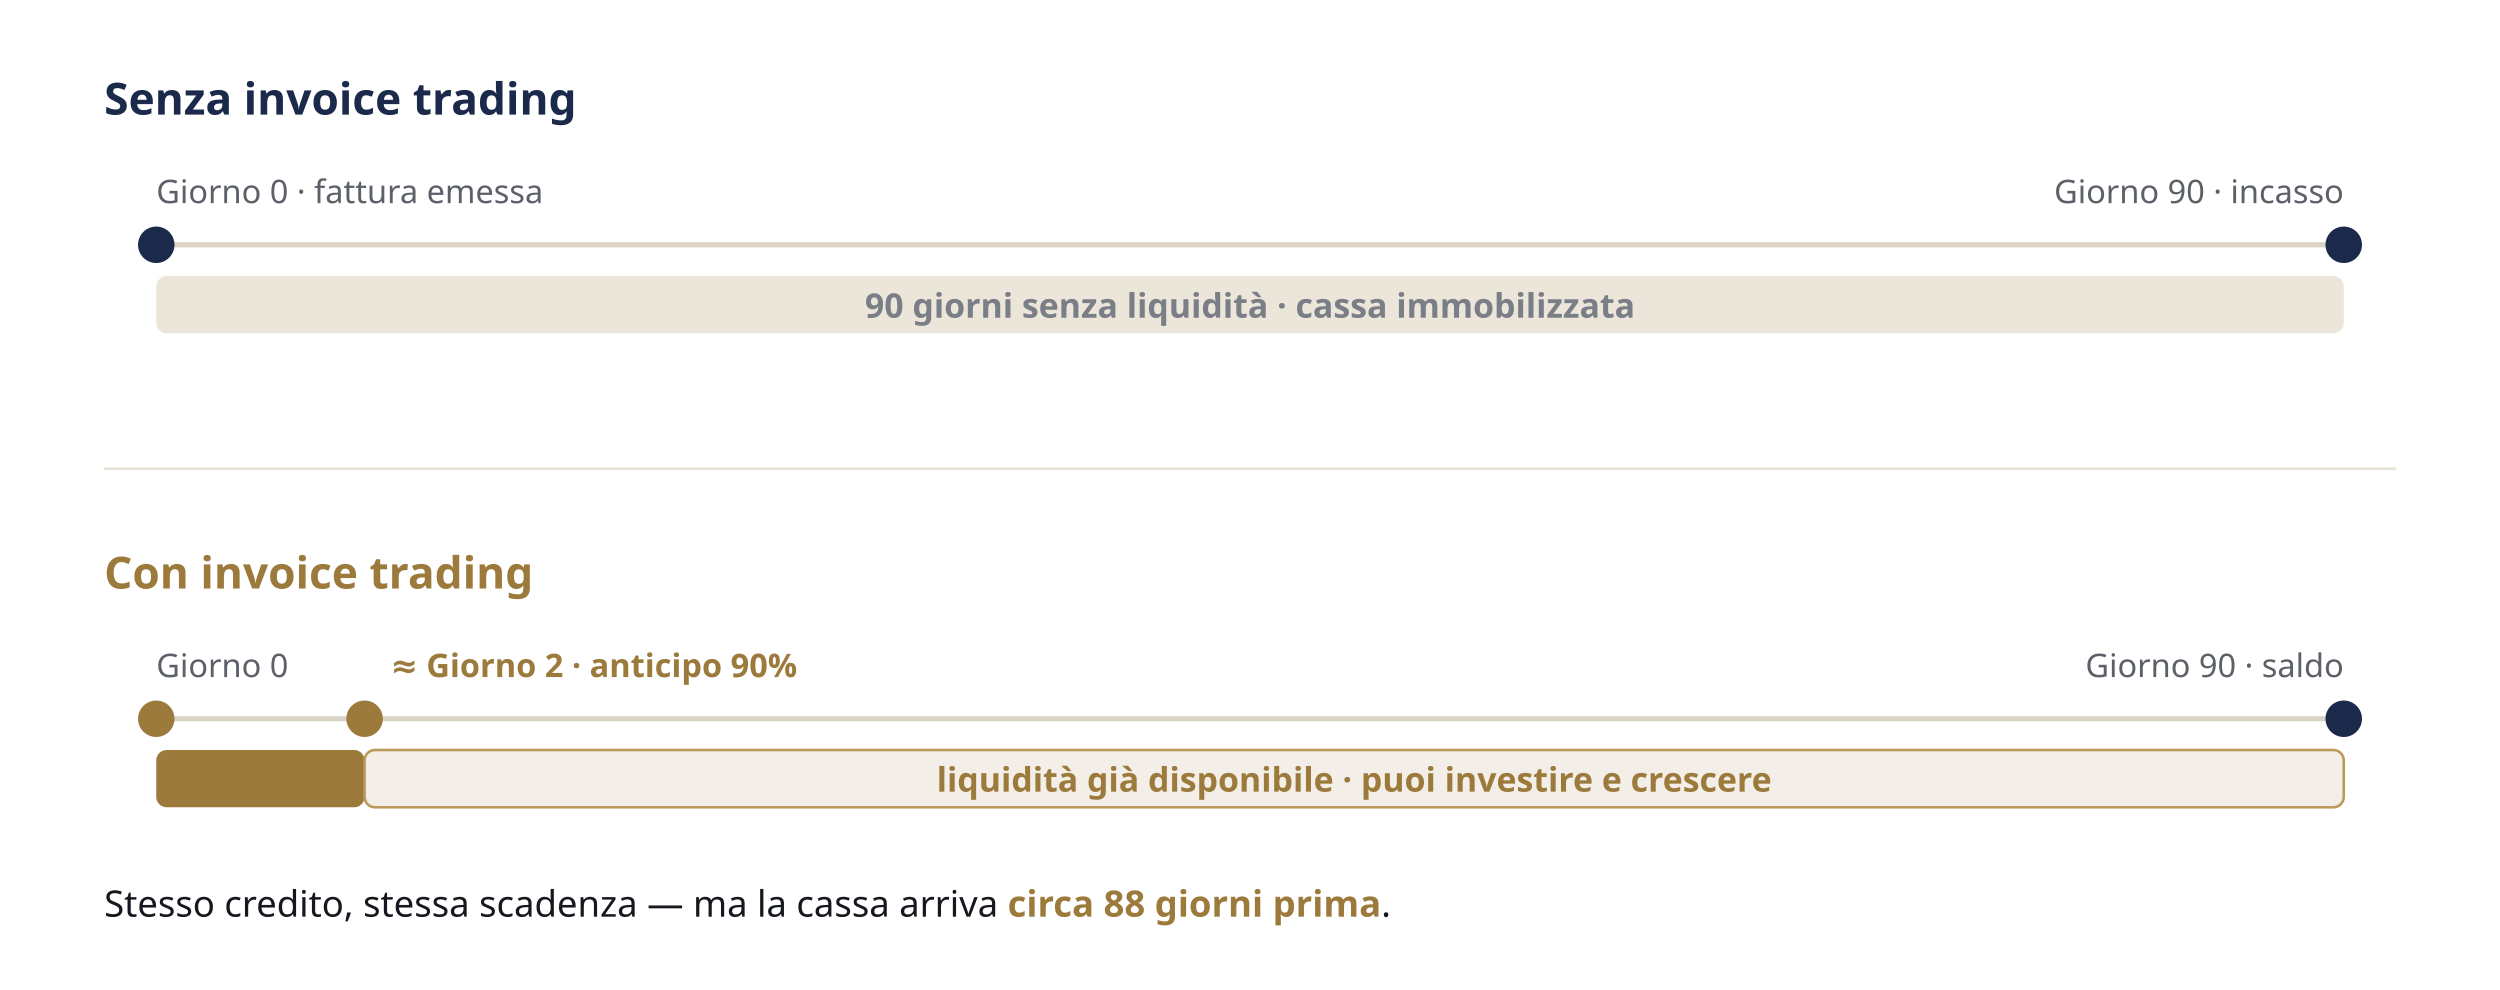
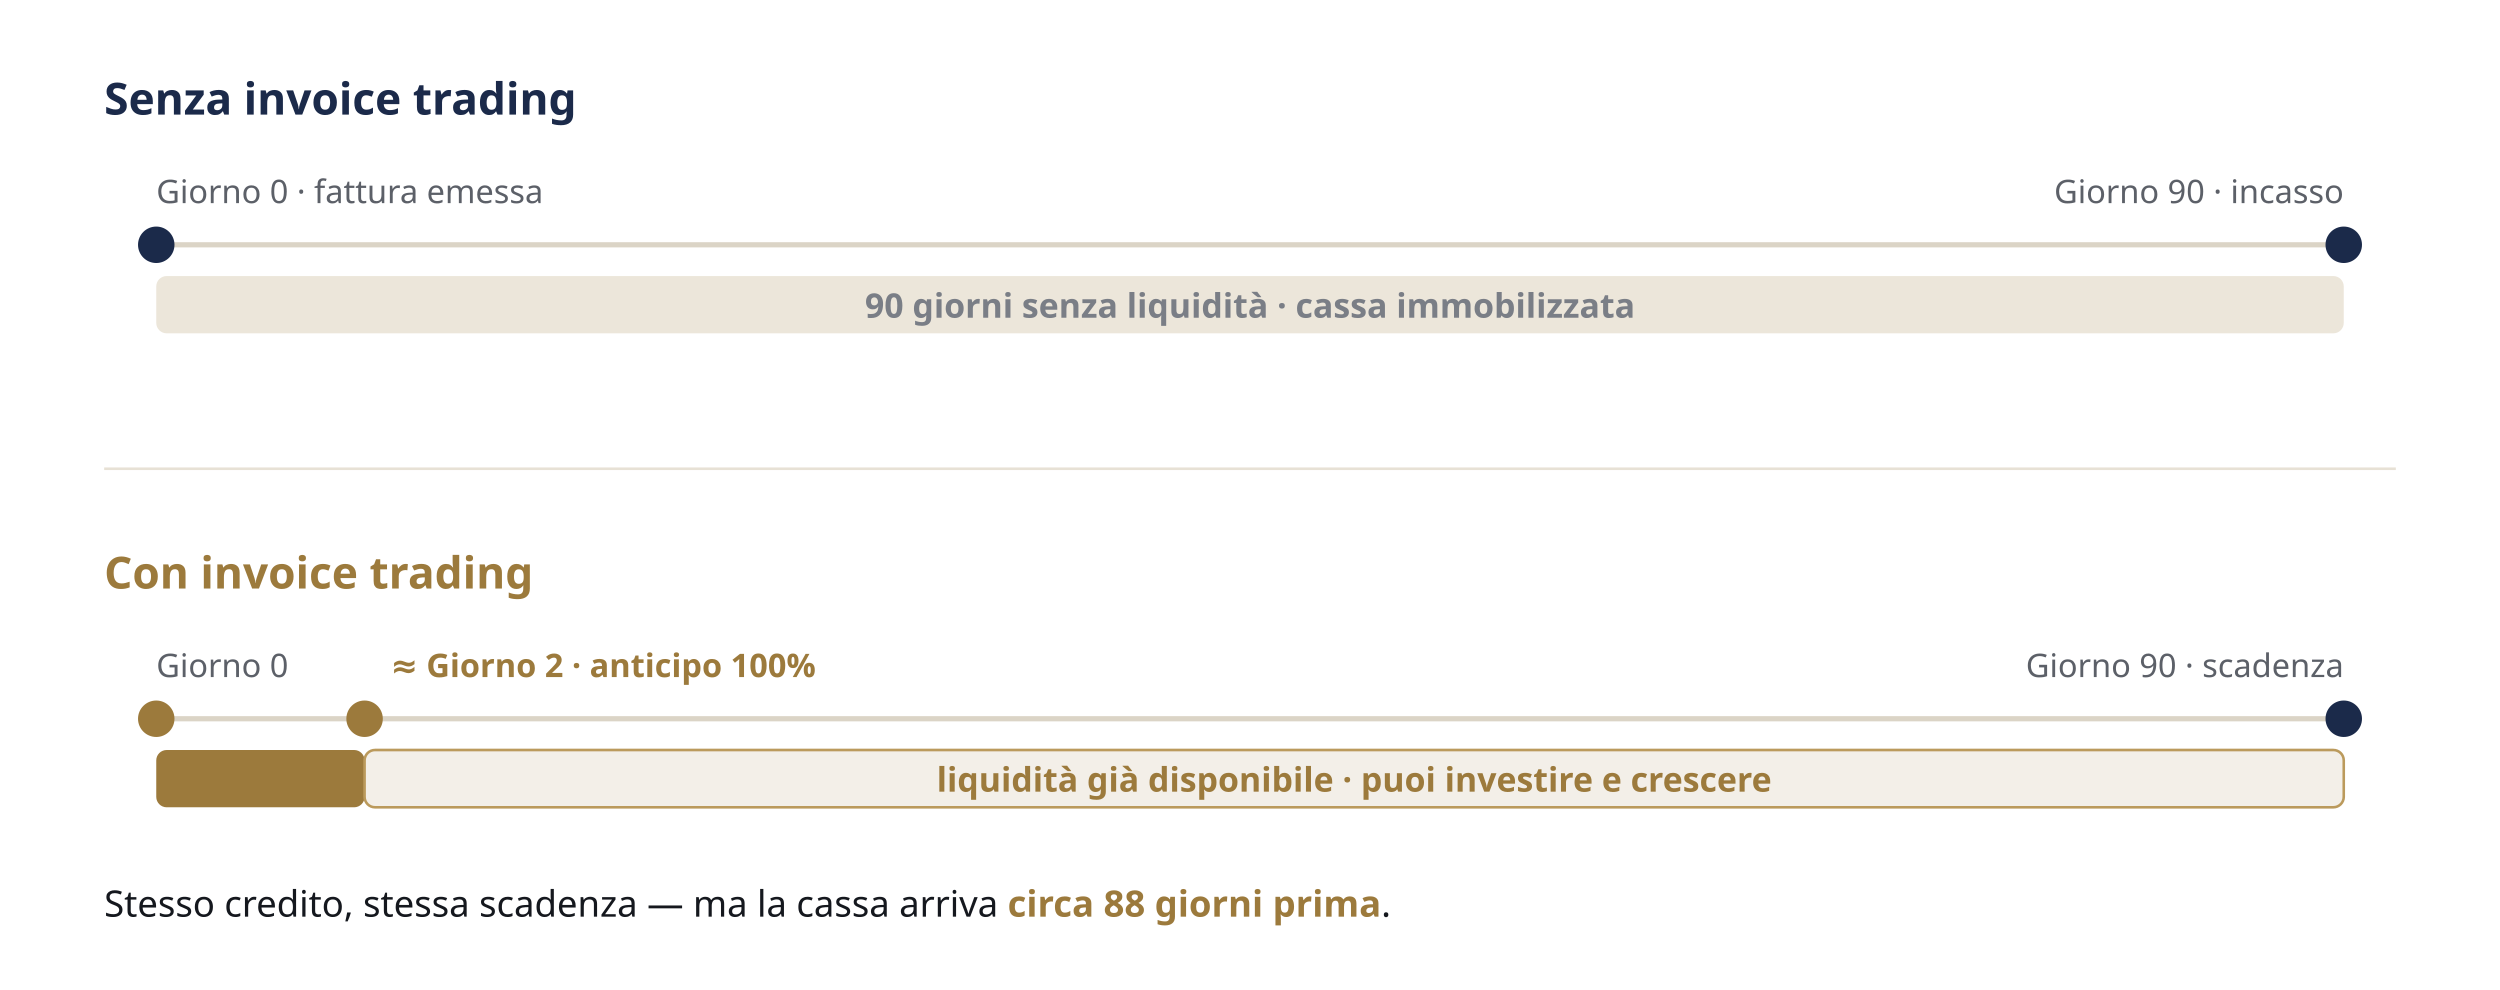
<svg xmlns="http://www.w3.org/2000/svg" viewBox="0 0 960 380" font-family="'Hanken Grotesk',system-ui,sans-serif">
  <text x="40" y="44" fill="#1B2A4A" font-size="17" font-weight="700">Senza invoice trading</text>
  <text x="60" y="78" fill="#5C6068" font-size="12.5">Giorno 0 · fattura emessa</text>
  <text x="900" y="78" text-anchor="end" fill="#5C6068" font-size="12.5">Giorno 90 · incasso</text>
  <line x1="60" y1="94" x2="900" y2="94" stroke="#DBD4C6" stroke-width="2" />
  <circle cx="60" cy="94" r="7" fill="#1B2A4A" />
  <circle cx="900" cy="94" r="7" fill="#1B2A4A" />
  <rect x="60" y="106" width="840" height="22" rx="4" fill="#ECE6DA" />
  <text x="480" y="122" text-anchor="middle" fill="#7A7E86" font-size="13" font-weight="600">90 giorni senza liquidità · cassa immobilizzata</text>
  <line x1="40" y1="180" x2="920" y2="180" stroke="#E7E1D5" stroke-width="1" />
  <text x="40" y="226" fill="#9C7A3C" font-size="17" font-weight="700">Con invoice trading</text>
  <text x="60" y="260" fill="#5C6068" font-size="12.5">Giorno 0</text>
-   <text x="150" y="260" fill="#9C7A3C" font-size="12.5" font-weight="700">≈ Giorno 2 · anticipo 90%</text>
-   <text x="900" y="260" text-anchor="end" fill="#5C6068" font-size="12.5">Giorno 90 · saldo</text>
+   <text x="150" y="260" fill="#9C7A3C" font-size="12.5" font-weight="700">≈ Giorno 2 · anticipo 100%</text>
+   <text x="900" y="260" text-anchor="end" fill="#5C6068" font-size="12.5">Giorno 90 · scadenza</text>
  <line x1="60" y1="276" x2="900" y2="276" stroke="#DBD4C6" stroke-width="2" />
  <circle cx="60" cy="276" r="7" fill="#9C7A3C" />
  <circle cx="140" cy="276" r="7" fill="#9C7A3C" />
  <circle cx="900" cy="276" r="7" fill="#1B2A4A" />
  <rect x="60" y="288" width="80" height="22" rx="4" fill="#9C7A3C" />
  <rect x="140" y="288" width="760" height="22" rx="4" fill="#F3EFE8" stroke="#BB9A5C" stroke-width="1" />
  <text x="520" y="304" text-anchor="middle" fill="#9C7A3C" font-size="13" font-weight="600">liquidità già disponibile · puoi investire e crescere</text>
  <text x="40" y="352" fill="#15181E" font-size="14">Stesso credito, stessa scadenza — ma la cassa arriva <tspan fill="#9C7A3C" font-weight="700">circa 88 giorni prima</tspan>.</text>
</svg>
